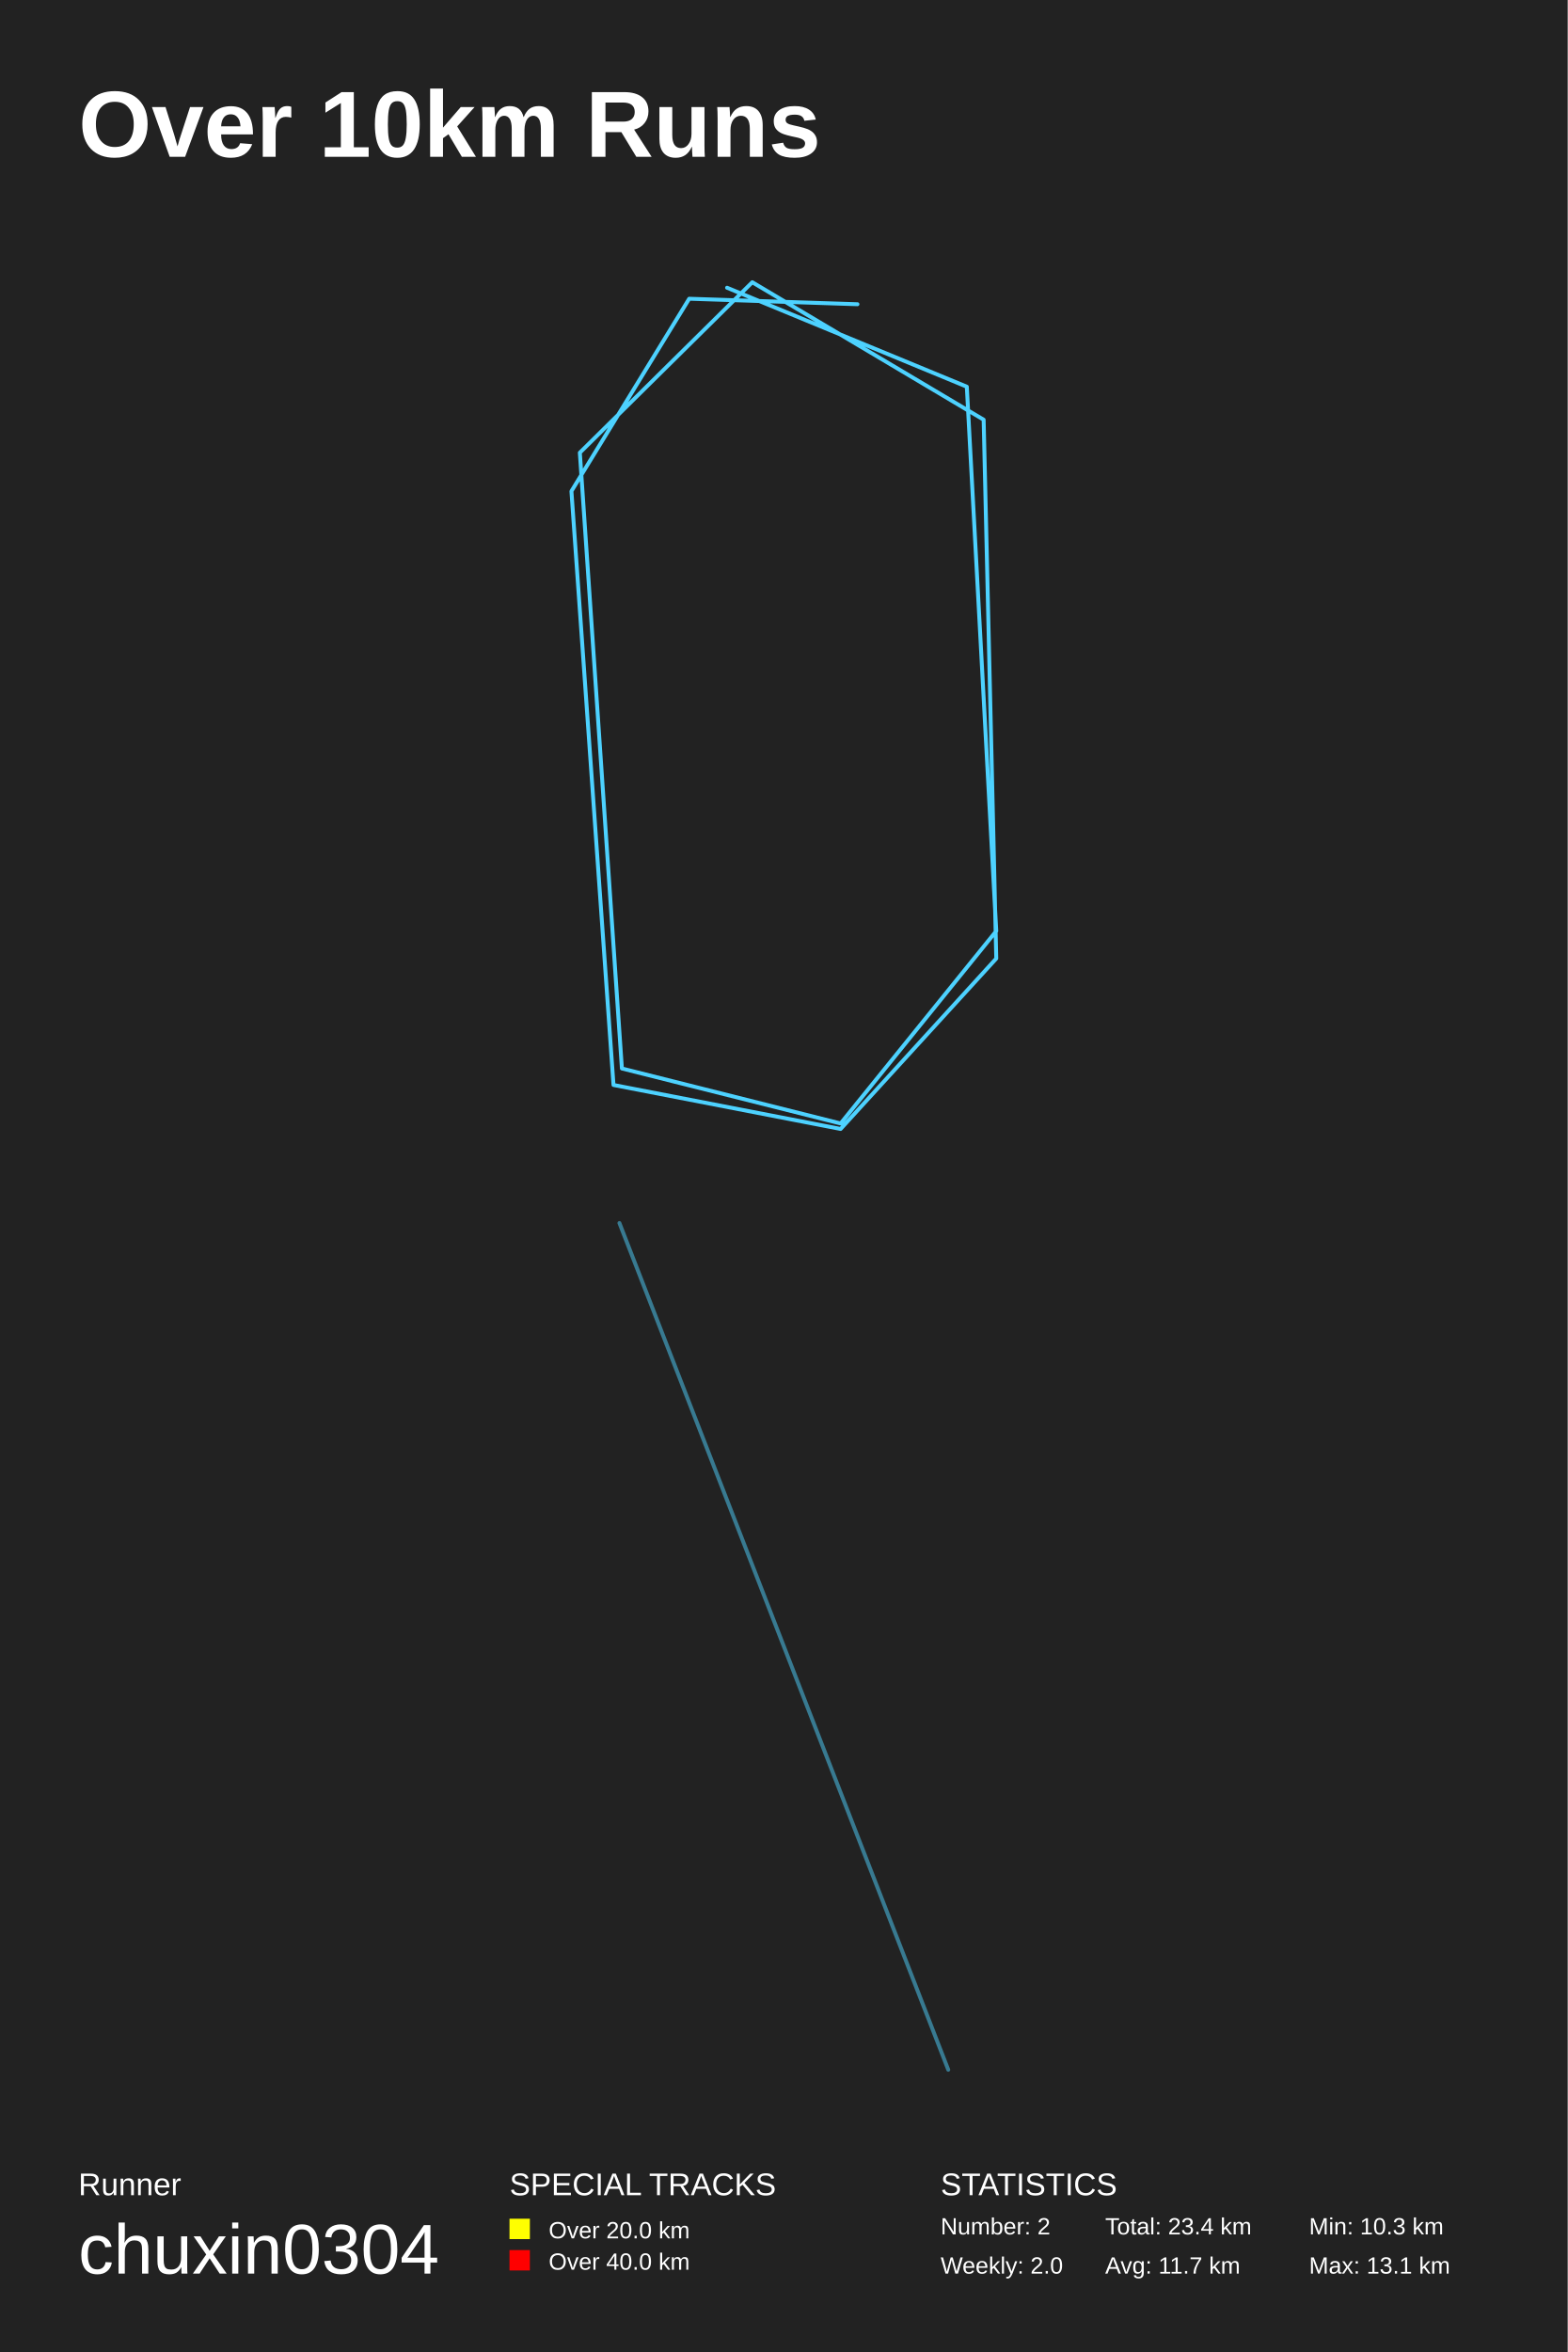
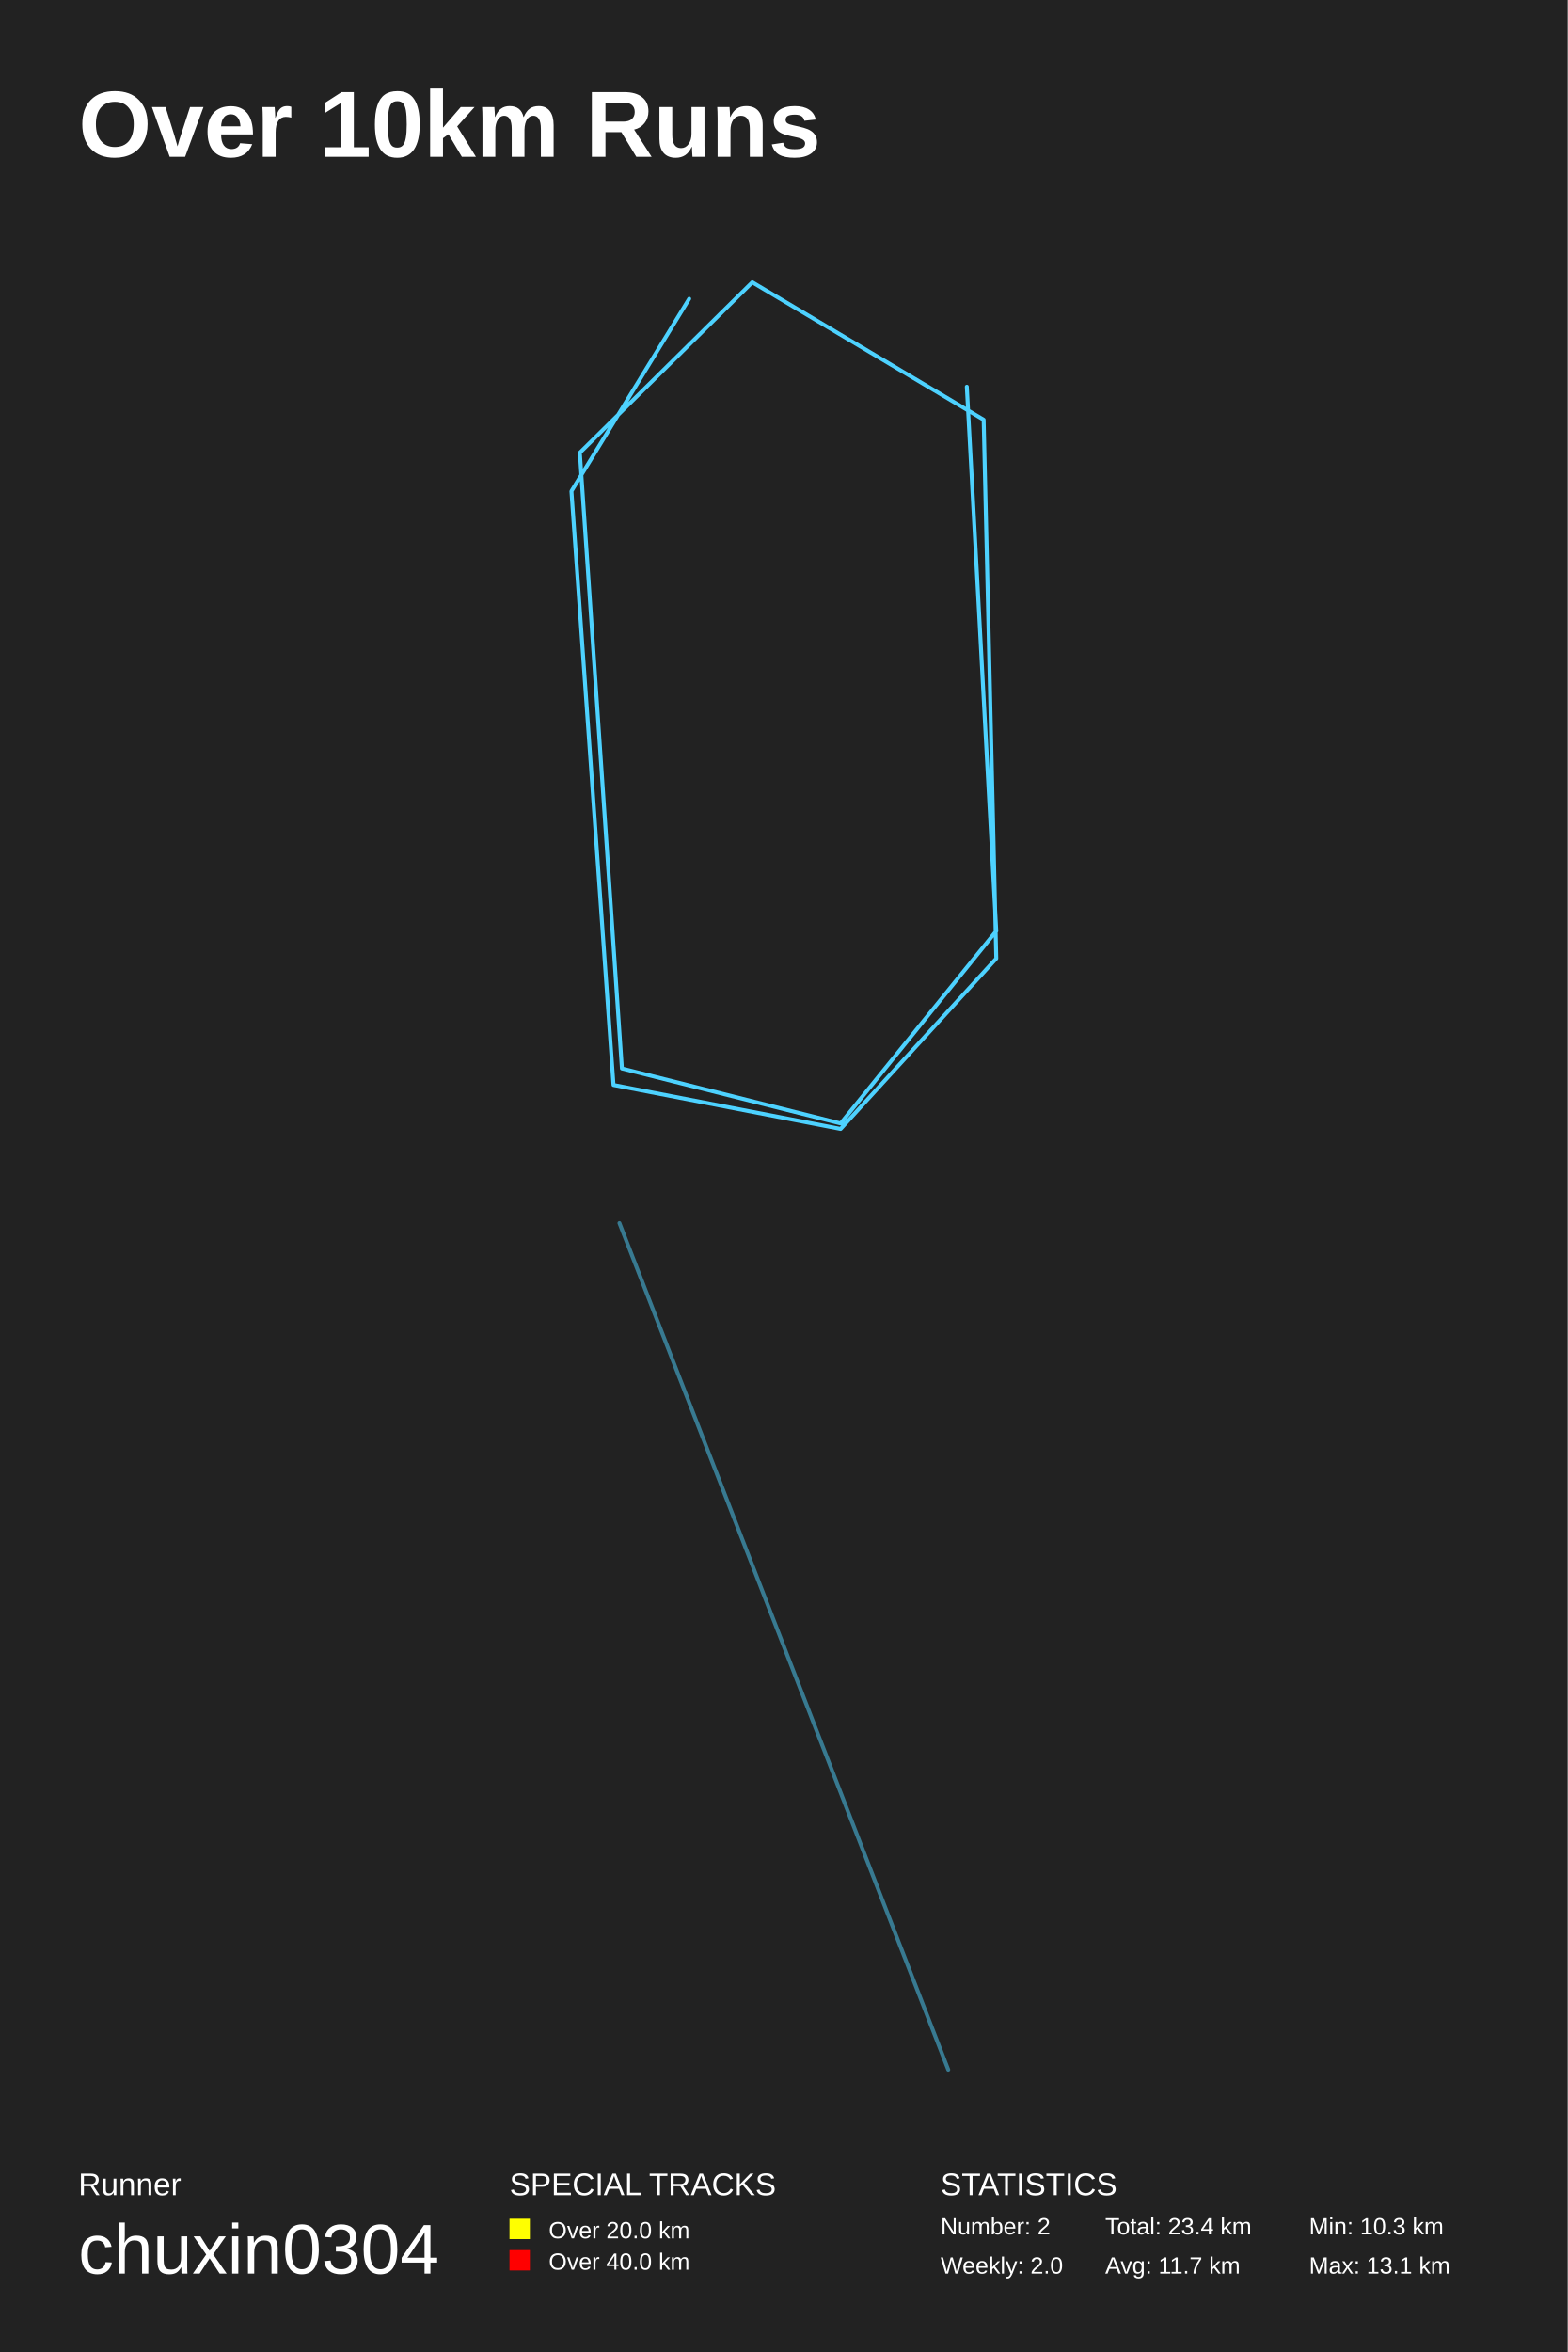
<svg xmlns="http://www.w3.org/2000/svg" baseProfile="full" height="300mm" version="1.1" viewBox="0,0,200,300" width="200mm">
  <defs />
  <rect fill="#222222" height="300" width="200" x="0" y="0" />
  <text fill="#FFFFFF" style="font-size:12px; font-family:Arial; font-weight:bold;" x="10" y="20">Over 10km Runs</text>
  <text fill="#FFFFFF" style="font-size:4px; font-family:Arial" x="10" y="280">Runner</text>
  <text fill="#FFFFFF" style="font-size:9px; font-family:Arial" x="10" y="290">chuxin0304</text>
  <text fill="#FFFFFF" style="font-size:4px; font-family:Arial" x="65" y="280">SPECIAL TRACKS</text>
  <rect fill="yellow" height="2.6" width="2.6" x="65" y="283" />
  <text fill="#FFFFFF" style="font-size:3px; font-family:Arial" x="70" y="285.5">Over 20.0 km</text>
  <rect fill="red" height="2.6" width="2.6" x="65" y="287" />
  <text fill="#FFFFFF" style="font-size:3px; font-family:Arial" x="70" y="289.5">Over 40.0 km</text>
  <text fill="#FFFFFF" style="font-size:4px; font-family:Arial" x="120" y="280">STATISTICS</text>
  <text fill="#FFFFFF" style="font-size:3px; font-family:Arial" x="120" y="285">Number: 2</text>
  <text fill="#FFFFFF" style="font-size:3px; font-family:Arial" x="120" y="290">Weekly: 2.0</text>
  <text fill="#FFFFFF" style="font-size:3px; font-family:Arial" x="141" y="285">Total: 23.4 km</text>
  <text fill="#FFFFFF" style="font-size:3px; font-family:Arial" x="141" y="290">Avg: 11.7 km</text>
  <text fill="#FFFFFF" style="font-size:3px; font-family:Arial" x="167" y="285">Min: 10.3 km</text>
  <text fill="#FFFFFF" style="font-size:3px; font-family:Arial" x="167" y="290">Max: 13.1 km</text>
-   <polyline fill="none" opacity="1" points="109.391,38.805 87.926,38.104 72.9,62.65 78.267,138.39 107.244,144.0 127.1,122.26 125.49,53.533 95.975,36.0 73.974,57.74 79.34,136.286 107.244,143.299 127.1,118.753 123.343,49.325 92.756,36.701" stroke="#4DD2FF" stroke-dasharray="none" stroke-linecap="round" stroke-linejoin="round" stroke-width="0.5" />
-   <polyline fill="none" opacity="0.5" points="79.024,156.0 120.976,264.0 79.024,156.0 120.976,264.0 79.024,156.0 120.976,264.0 79.024,156.0 120.976,264.0 79.024,156.0 120.976,264.0 79.024,156.0 120.976,264.0 79.024,156.0 120.976,264.0 79.024,156.0 120.976,264.0 79.024,156.0 120.976,264.0 79.024,156.0 120.976,264.0 79.024,156.0 120.976,264.0 79.024,156.0 120.976,264.0 79.024,156.0 120.976,264.0 79.024,156.0 120.976,264.0 79.024,156.0 120.976,264.0 79.024,156.0 120.976,264.0 79.024,156.0 120.976,264.0 79.024,156.0 120.976,264.0 79.024,156.0 120.976,264.0 79.024,156.0 120.976,264.0 79.024,156.0 120.976,264.0 79.024,156.0 120.976,264.0 79.024,156.0 120.976,264.0 79.024,156.0 120.976,264.0 79.024,156.0 120.976,264.0 79.024,156.0 120.976,264.0 79.024,156.0 120.976,264.0 79.024,156.0 120.976,264.0 79.024,156.0 120.976,264.0 79.024,156.0 120.976,264.0 79.024,156.0 120.976,264.0 79.024,156.0 120.976,264.0 79.024,156.0 120.976,264.0 79.024,156.0 120.976,264.0 79.024,156.0 120.976,264.0 79.024,156.0 120.976,264.0" stroke="#4DD2FF" stroke-dasharray="1,0.5" stroke-linecap="round" stroke-linejoin="round" stroke-width="0.5" />
+   <polyline fill="none" opacity="1" points="87.926,38.104 72.9,62.65 78.267,138.39 107.244,144.0 127.1,122.26 125.49,53.533 95.975,36.0 73.974,57.74 79.34,136.286 107.244,143.299 127.1,118.753 123.343,49.325" stroke="#4DD2FF" stroke-dasharray="none" stroke-linecap="round" stroke-linejoin="round" stroke-width="0.5" />
+   <polyline fill="none" opacity="0.5" points="120.976,264.0 79.024,156.0 120.976,264.0 79.024,156.0 120.976,264.0 79.024,156.0 120.976,264.0 79.024,156.0 120.976,264.0 79.024,156.0 120.976,264.0 79.024,156.0 120.976,264.0 79.024,156.0 120.976,264.0 79.024,156.0 120.976,264.0 79.024,156.0 120.976,264.0 79.024,156.0 120.976,264.0 79.024,156.0 120.976,264.0 79.024,156.0 120.976,264.0 79.024,156.0 120.976,264.0 79.024,156.0 120.976,264.0 79.024,156.0 120.976,264.0 79.024,156.0 120.976,264.0 79.024,156.0 120.976,264.0 79.024,156.0 120.976,264.0 79.024,156.0 120.976,264.0 79.024,156.0 120.976,264.0 79.024,156.0 120.976,264.0 79.024,156.0 120.976,264.0 79.024,156.0 120.976,264.0 79.024,156.0 120.976,264.0 79.024,156.0 120.976,264.0 79.024,156.0 120.976,264.0 79.024,156.0 120.976,264.0 79.024,156.0 120.976,264.0 79.024,156.0 120.976,264.0 79.024,156.0 120.976,264.0 79.024,156.0 120.976,264.0 79.024,156.0 120.976,264.0 79.024,156.0 120.976,264.0 79.024,156.0 120.976,264.0 79.024,156.0" stroke="#4DD2FF" stroke-dasharray="1,0.5" stroke-linecap="round" stroke-linejoin="round" stroke-width="0.5" />
</svg>
